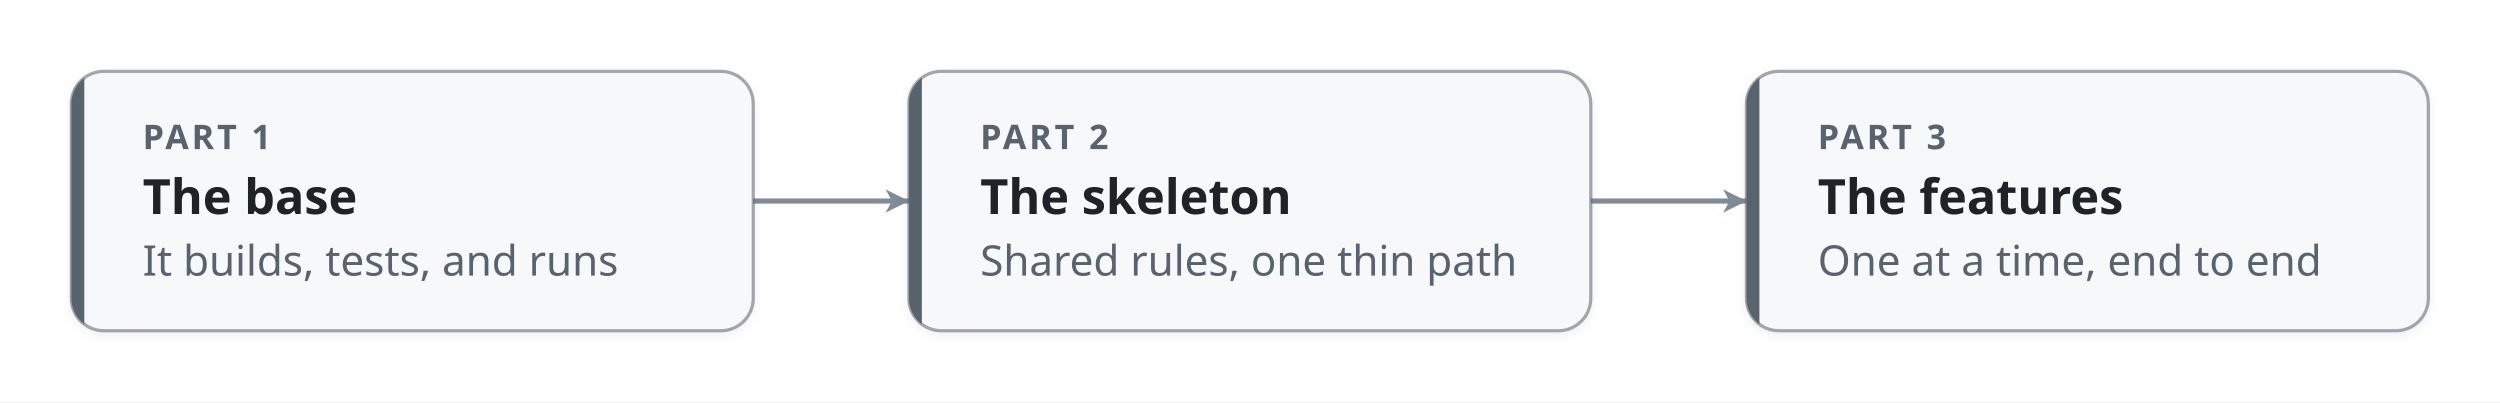
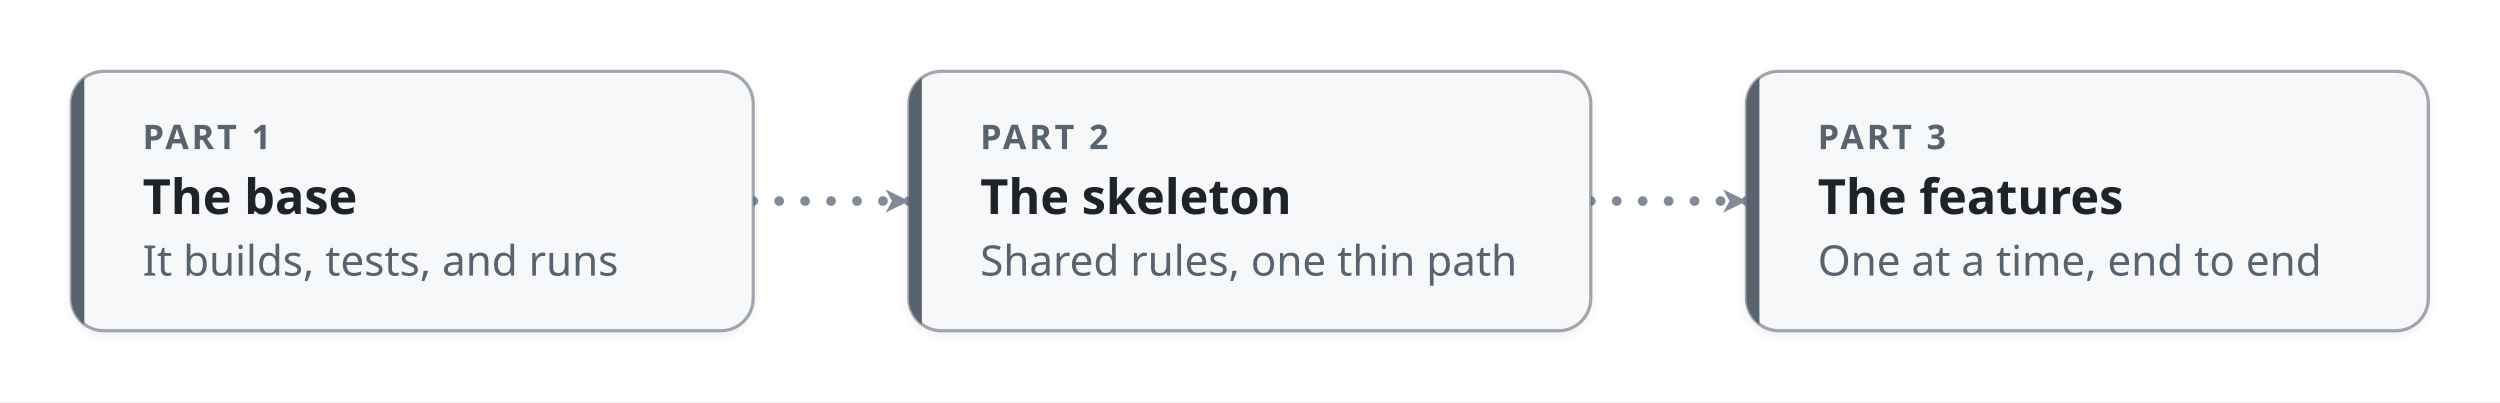
<svg xmlns="http://www.w3.org/2000/svg" viewBox="-22 -22 771 124" width="771" height="124" role="img" aria-labelledby="title desc" font-family="-apple-system, BlinkMacSystemFont, 'Segoe UI', 'Noto Sans', Helvetica, Arial, sans-serif">
  <defs>
    <marker id="arrow-plain" viewBox="0 0 10 10" refX="9" refY="5" markerWidth="9" markerHeight="9" markerUnits="userSpaceOnUse" orient="auto-start-reverse">
      <path d="M1,1 L9,5 L1,9 L3.2,5 z" fill="#818b98" />
    </marker>
    <marker id="arrow-fail" viewBox="0 0 10 10" refX="9" refY="5" markerWidth="9" markerHeight="9" markerUnits="userSpaceOnUse" orient="auto-start-reverse">
      <path d="M1,1 L9,5 L1,9 L3.2,5 z" fill="#cf222e" />
    </marker>
    <marker id="arrow-pass" viewBox="0 0 10 10" refX="9" refY="5" markerWidth="9" markerHeight="9" markerUnits="userSpaceOnUse" orient="auto-start-reverse">
      <path d="M1,1 L9,5 L1,9 L3.2,5 z" fill="#1a7f37" />
    </marker>
    <filter id="shadow" x="-10%" y="-10%" width="120%" height="140%">
      <feDropShadow dx="0" dy="1" stdDeviation="1.6" flood-color="#1f2328" flood-opacity="0.07" />
    </filter>
  </defs>
+   <style>.main{stroke-width:3;stroke-dasharray:0 8;animation:flow 0.8s linear infinite}.side{stroke-width:1.8;stroke-dasharray:6 6;animation:side 1.6s linear infinite}@keyframes flow{to{stroke-dashoffset:-8}}@keyframes side{to{stroke-dashoffset:-12}}@media (prefers-reduced-motion:reduce){.main,.side{animation:none}}</style>
  <rect x="-22" y="-22" width="771" height="124" fill="#ffffff" />
-   <path d="M210.3,40.0 L258.3,40.0" fill="none" stroke="#818b98" stroke-width="1.6" stroke-linecap="round" stroke-linejoin="round" marker-end="url(#arrow-plain)" />
-   <path d="M468.6,40.0 L516.6,40.0" fill="none" stroke="#818b98" stroke-width="1.6" stroke-linecap="round" stroke-linejoin="round" marker-end="url(#arrow-plain)" />
+   <path class="main" d="M210.3,40.0 L258.3,40.0" fill="none" stroke="#818b98" stroke-linecap="round" stroke-linejoin="round" marker-end="url(#arrow-plain)" />
+   <path class="main" d="M468.6,40.0 L516.6,40.0" fill="none" stroke="#818b98" stroke-linecap="round" stroke-linejoin="round" marker-end="url(#arrow-plain)" />
  <rect x="0.0" y="0.0" width="210.3" height="80.0" rx="10" fill="#f6f8fa" stroke="#59636e" stroke-opacity="0.55" stroke-width="1" filter="url(#shadow)" />
  <clipPath id="clip0">
    <rect x="0.0" y="0.0" width="210.3" height="80.0" rx="10" />
  </clipPath>
  <rect x="0.0" y="0.0" width="4" height="80.0" fill="#59636e" clip-path="url(#clip0)" />
  <text x="22.0" y="24.0" font-size="10.5" font-weight="700" letter-spacing="0.9" fill="#59636e">PART 1</text>
  <text x="22.0" y="44.0" font-size="15" font-weight="600" fill="#1f2328">The base</text>
  <text x="22.0" y="63.0" font-size="13" fill="#59636e">It builds, tests, and runs</text>
  <rect x="258.3" y="0.0" width="210.3" height="80.0" rx="10" fill="#f6f8fa" stroke="#59636e" stroke-opacity="0.55" stroke-width="1" filter="url(#shadow)" />
  <clipPath id="clip1">
    <rect x="258.3" y="0.0" width="210.3" height="80.0" rx="10" />
  </clipPath>
  <rect x="258.3" y="0.0" width="4" height="80.0" fill="#59636e" clip-path="url(#clip1)" />
  <text x="280.3" y="24.0" font-size="10.5" font-weight="700" letter-spacing="0.9" fill="#59636e">PART 2</text>
  <text x="280.3" y="44.0" font-size="15" font-weight="600" fill="#1f2328">The skeleton</text>
  <text x="280.3" y="63.0" font-size="13" fill="#59636e">Shared rules, one thin path</text>
  <rect x="516.6" y="0.0" width="210.3" height="80.0" rx="10" fill="#f6f8fa" stroke="#59636e" stroke-opacity="0.55" stroke-width="1" filter="url(#shadow)" />
  <clipPath id="clip2">
    <rect x="516.6" y="0.0" width="210.3" height="80.0" rx="10" />
  </clipPath>
  <rect x="516.6" y="0.0" width="4" height="80.0" fill="#59636e" clip-path="url(#clip2)" />
  <text x="538.6" y="24.0" font-size="10.5" font-weight="700" letter-spacing="0.9" fill="#59636e">PART 3</text>
  <text x="538.6" y="44.0" font-size="15" font-weight="600" fill="#1f2328">The features</text>
  <text x="538.6" y="63.0" font-size="13" fill="#59636e">One at a time, end to end</text>
</svg>
